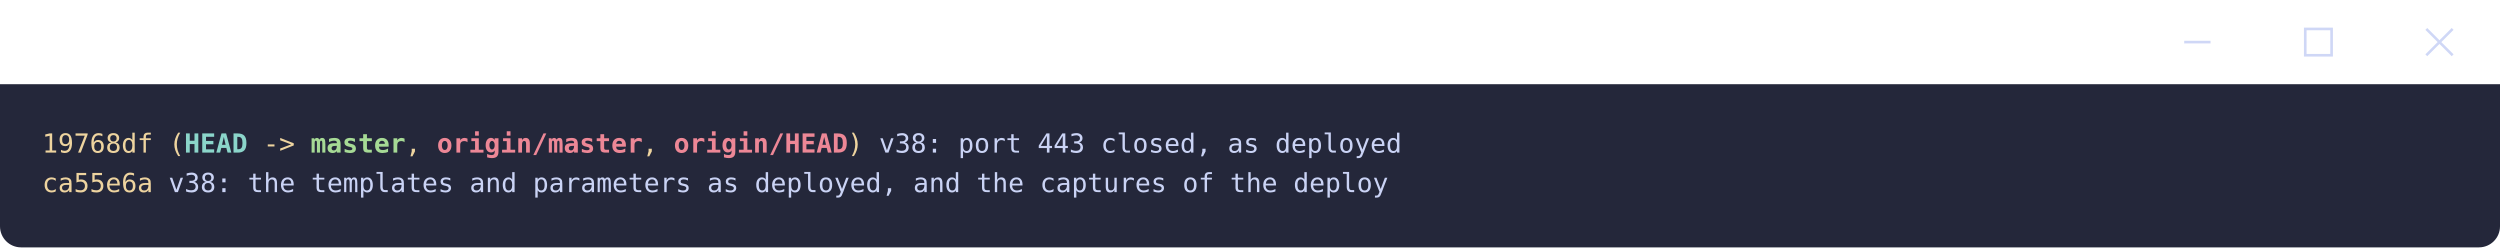
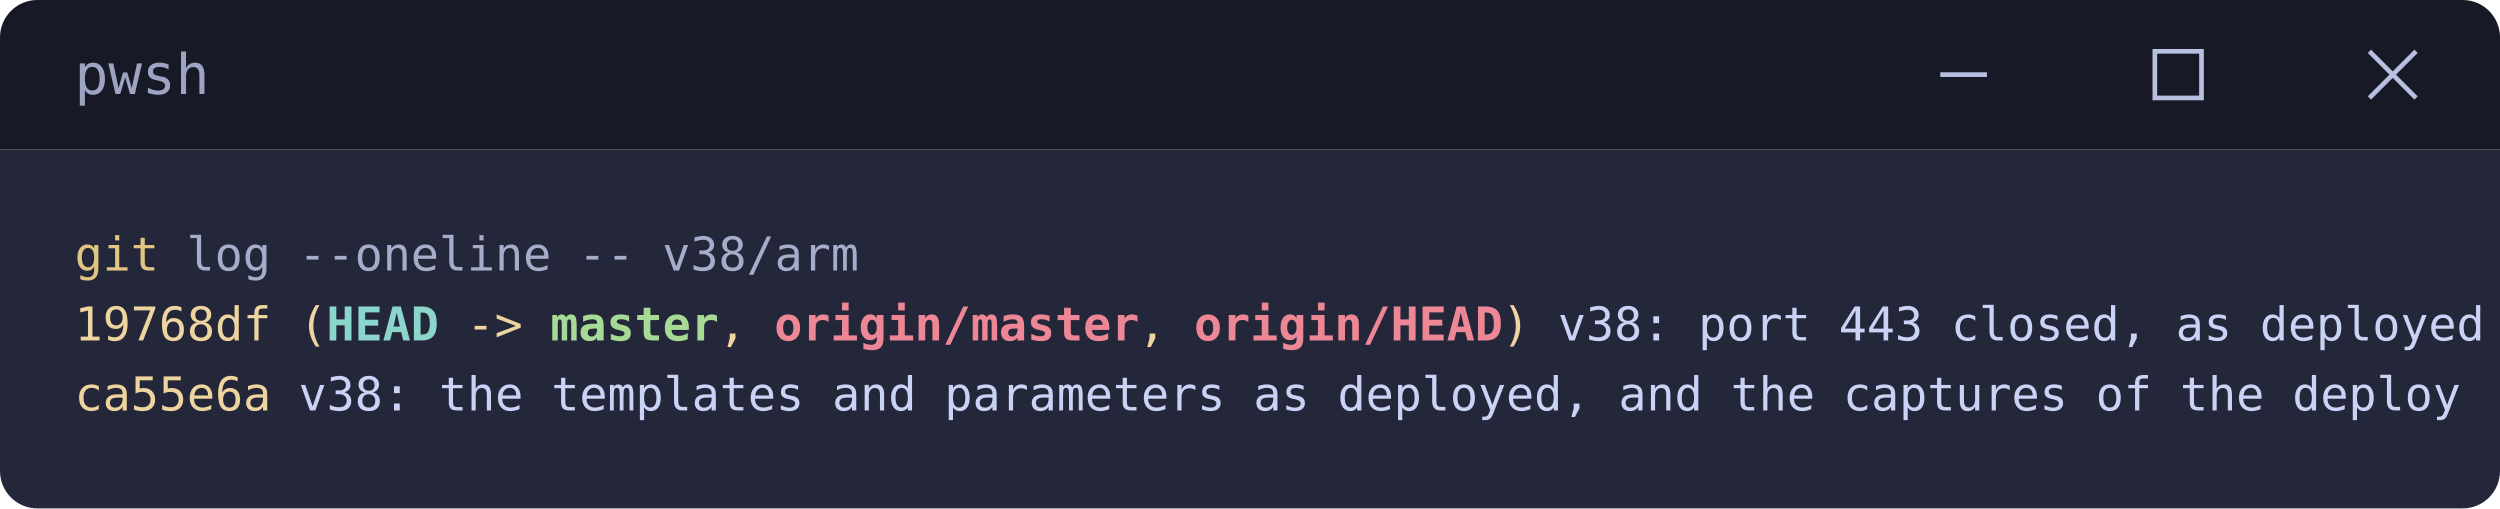
- <svg xmlns="http://www.w3.org/2000/svg" width="950" height="94" viewBox="0 0 950 94" font-family="MesloLGS NF, monospace, 'Cascadia Mono', Consolas, 'JetBrains Mono', 'SF Mono', Menlo, monospace" font-size="10" fill="#cad3f5">
+ <svg xmlns="http://www.w3.org/2000/svg" width="536" height="109" viewBox="0 0 536 109" font-family="MesloLGS NF, monospace, 'Cascadia Mono', Consolas, 'JetBrains Mono', 'SF Mono', Menlo, monospace" font-size="10" fill="#cad3f5">
  <defs>
    <clipPath id="win">
-       <rect width="950" height="94" rx="8" ry="8" />
+       <rect width="536" height="109" rx="8" ry="8" />
    </clipPath>
  </defs>
  <g clip-path="url(#win)">
-     <rect y="32" width="950" height="62" fill="#24273a" />
+     <rect y="32" width="536" height="77" fill="#24273a" />
    <text y="58" xml:space="preserve">
+       <tspan x="16" textLength="18" lengthAdjust="spacing" fill="#e1c682">git</tspan>
+       <tspan x="34" textLength="6" lengthAdjust="spacing"> </tspan>
+       <tspan x="40" textLength="18" lengthAdjust="spacing" fill="#a5adcb">log</tspan>
+       <tspan x="58" textLength="6" lengthAdjust="spacing"> </tspan>
+       <tspan x="64" textLength="54" lengthAdjust="spacing" fill="#a5adcb">--oneline</tspan>
+       <tspan x="118" textLength="6" lengthAdjust="spacing"> </tspan>
+       <tspan x="124" textLength="12" lengthAdjust="spacing" fill="#a5adcb">--</tspan>
+       <tspan x="136" textLength="6" lengthAdjust="spacing"> </tspan>
+       <tspan x="142" textLength="42" lengthAdjust="spacing" fill="#a5adcb">v38/arm</tspan>
+     </text>
+     <text y="73" xml:space="preserve">
      <tspan x="16" textLength="54" lengthAdjust="spacing" fill="#eed49f">19768df (</tspan>
      <tspan x="70" textLength="24" lengthAdjust="spacing" fill="#8bd5ca" font-weight="bold">HEAD</tspan>
      <tspan x="94" textLength="24" lengthAdjust="spacing" fill="#eed49f"> -&gt; </tspan>
      <tspan x="118" textLength="36" lengthAdjust="spacing" fill="#a6da95" font-weight="bold">master</tspan>
      <tspan x="154" textLength="12" lengthAdjust="spacing" fill="#eed49f">, </tspan>
      <tspan x="166" textLength="78" lengthAdjust="spacing" fill="#ed8796" font-weight="bold">origin/master</tspan>
      <tspan x="244" textLength="12" lengthAdjust="spacing" fill="#eed49f">, </tspan>
      <tspan x="256" textLength="66" lengthAdjust="spacing" fill="#ed8796" font-weight="bold">origin/HEAD</tspan>
      <tspan x="322" textLength="6" lengthAdjust="spacing" fill="#eed49f">)</tspan>
      <tspan x="328" textLength="204" lengthAdjust="spacing"> v38: port 443 closed, as deployed</tspan>
    </text>
-     <text y="73" xml:space="preserve">
+     <text y="88" xml:space="preserve">
      <tspan x="16" textLength="42" lengthAdjust="spacing" fill="#eed49f">ca55e6a</tspan>
      <tspan x="58" textLength="468" lengthAdjust="spacing"> v38: the templates and parameters as deployed, and the captures of the deploy</tspan>
    </text>
-     <line x1="830" y1="16" x2="840" y2="16" stroke="#cad3f5" stroke-width="1" fill="none" opacity="0.9" />
-     <rect x="876" y="11" width="10" height="10" stroke="#cad3f5" stroke-width="1" fill="none" opacity="0.9" />
-     <path d="M922 11 L932 21 M932 11 L922 21" stroke="#cad3f5" stroke-width="1" fill="none" opacity="0.9" />
+     <path d="M0 8 A 8 8 0 0 1 8 0 L 942 0 A 8 8 0 0 1 950 8 L 950 32 L 0 32 Z" fill="#181926" />
+     <text x="16" y="16" fill="#cad3f5" font-size="12" opacity="0.75" text-anchor="start" dominant-baseline="central">pwsh</text>
+     <line x1="416" y1="16" x2="426" y2="16" stroke="#cad3f5" stroke-width="1" fill="none" opacity="0.9" />
+     <rect x="462" y="11" width="10" height="10" stroke="#cad3f5" stroke-width="1" fill="none" opacity="0.9" />
+     <path d="M508 11 L518 21 M518 11 L508 21" stroke="#cad3f5" stroke-width="1" fill="none" opacity="0.9" />
  </g>
</svg>
